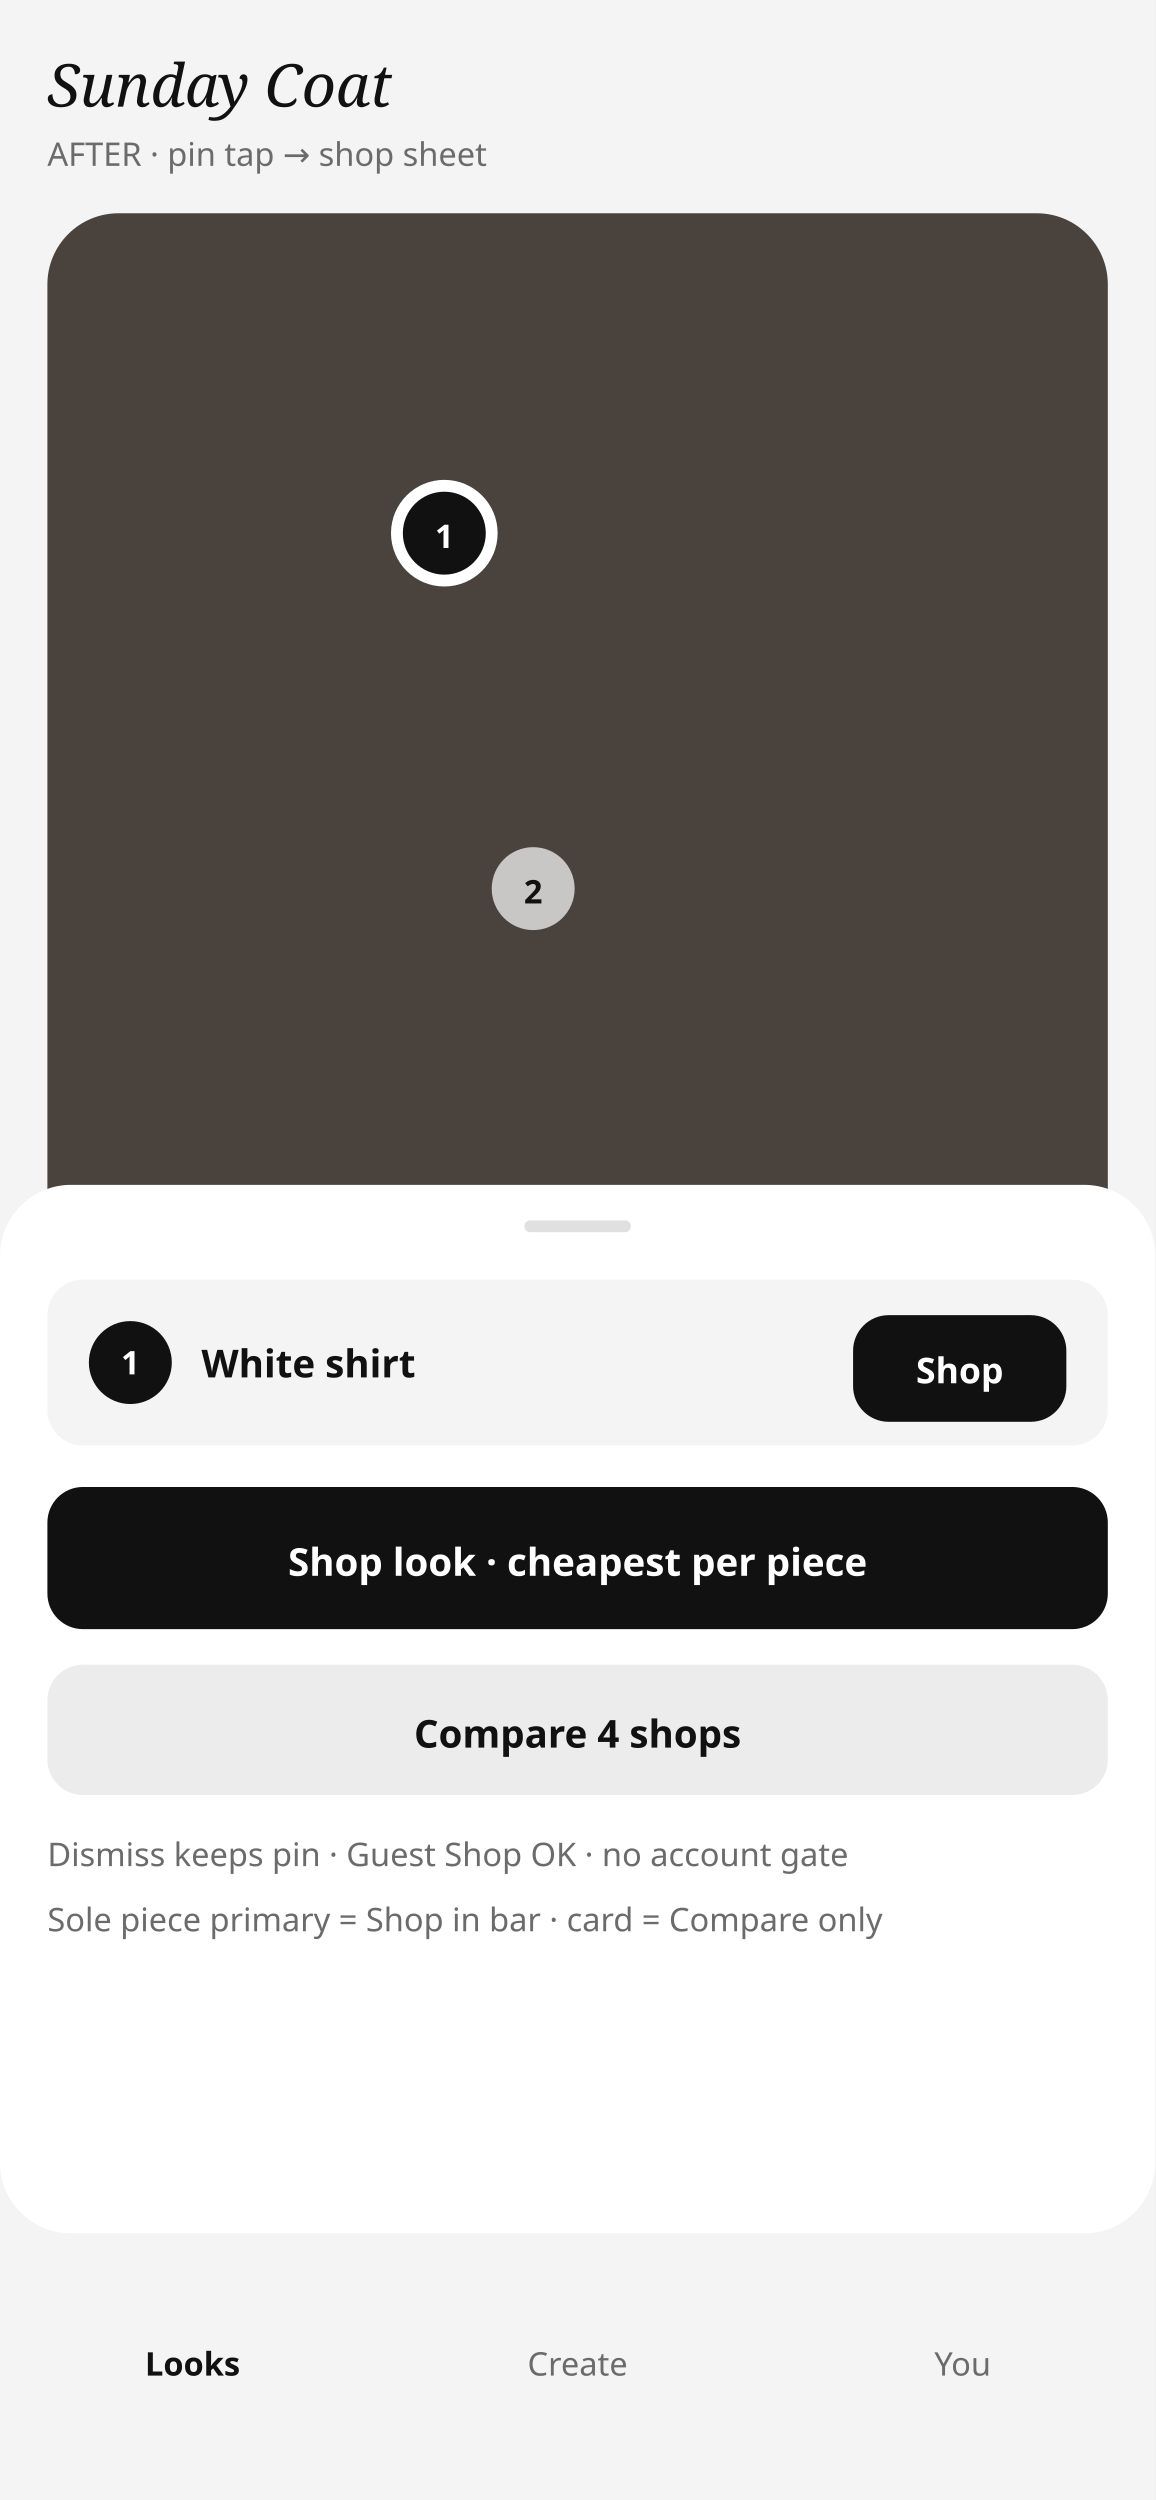
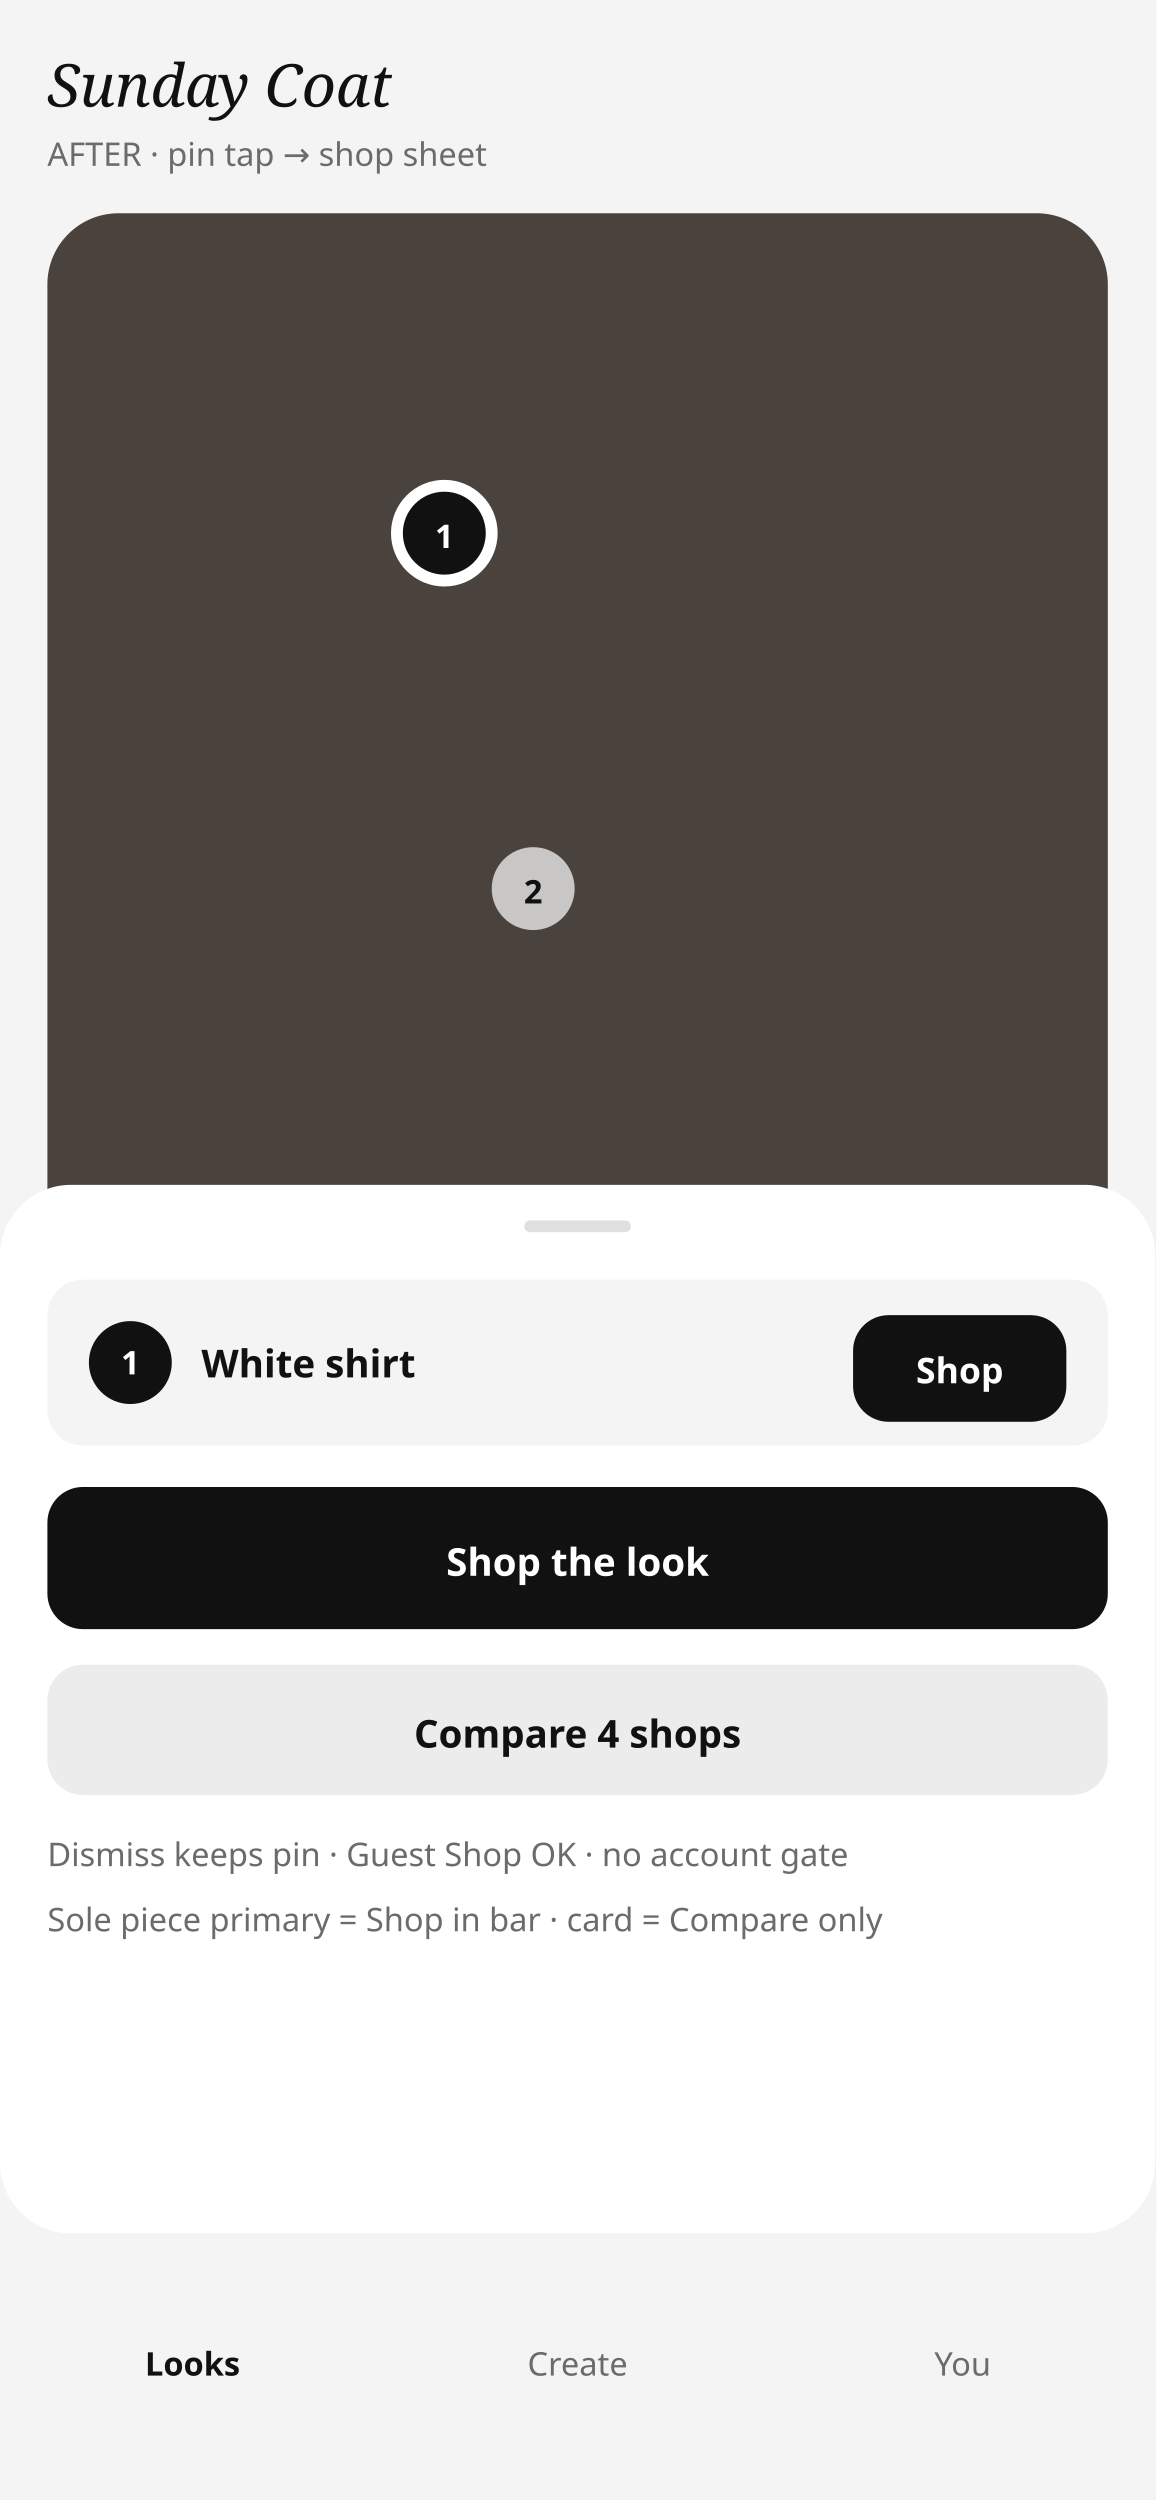
<svg xmlns="http://www.w3.org/2000/svg" width="390" height="844" viewBox="0 0 390 844">
  <rect width="390" height="844" fill="#F4F4F4" />
  <text x="16" y="36" font-family="Georgia,serif" font-size="20" font-style="italic" fill="#111">Sunday Coat</text>
  <text x="16" y="56" font-family="system-ui,sans-serif" font-size="11" fill="#6B6B6B">AFTER · pin tap → shop sheet</text>
  <rect x="16" y="72" width="358" height="360" rx="24" fill="#4a423c" />
  <circle cx="150" cy="180" r="16" fill="#111" stroke="#fff" stroke-width="4" />
  <text x="150" y="185" text-anchor="middle" font-family="system-ui" font-size="11" font-weight="700" fill="#fff">1</text>
  <circle cx="180" cy="300" r="14" fill="#fff" opacity="0.7" />
  <text x="180" y="305" text-anchor="middle" font-family="system-ui" font-size="11" font-weight="700" fill="#111">2</text>
  <rect x="0" y="400" width="390" height="354" rx="24" fill="#fff" />
  <rect x="177" y="412" width="36" height="4" rx="2" fill="#E0E0E0" />
  <rect x="16" y="432" width="358" height="56" rx="12" fill="#F4F4F4" />
  <circle cx="44" cy="460" r="14" fill="#111" />
  <text x="44" y="464" text-anchor="middle" font-family="system-ui" font-size="11" font-weight="700" fill="#fff">1</text>
  <text x="68" y="465" font-family="system-ui" font-size="13" font-weight="600" fill="#111">White shirt</text>
  <rect x="288" y="444" width="72" height="36" rx="12" fill="#111" />
  <text x="324" y="467" text-anchor="middle" font-family="system-ui" font-size="12" font-weight="600" fill="#fff">Shop</text>
  <rect x="16" y="502" width="358" height="48" rx="12" fill="#111" />
-   <text x="195" y="532" text-anchor="middle" font-family="system-ui" font-size="13" font-weight="600" fill="#fff">Shop look · cheapest per piece</text>
+   <text x="195" y="532" text-anchor="middle" font-family="system-ui" font-size="13" font-weight="600" fill="#fff">Shop the look</text>
  <rect x="16" y="562" width="358" height="44" rx="12" fill="#ECECEC" />
  <text x="195" y="590" text-anchor="middle" font-family="system-ui" font-size="13" font-weight="600" fill="#111">Compare 4 shops</text>
  <text x="16" y="630" font-family="system-ui" font-size="11" fill="#6B6B6B">Dismiss keeps pin · Guest Shop OK · no account gate</text>
  <text x="16" y="652" font-family="system-ui" font-size="11" fill="#6B6B6B">Sole piece primary = Shop in bar · card = Compare only</text>
  <rect x="0" y="754" width="390" height="90" fill="#F4F4F4" />
  <text x="65" y="802" text-anchor="middle" font-family="system-ui" font-size="11" font-weight="600" fill="#111">Looks</text>
  <text x="195" y="802" text-anchor="middle" font-family="system-ui" font-size="11" fill="#6B6B6B">Create</text>
  <text x="325" y="802" text-anchor="middle" font-family="system-ui" font-size="11" fill="#6B6B6B">You</text>
</svg>
